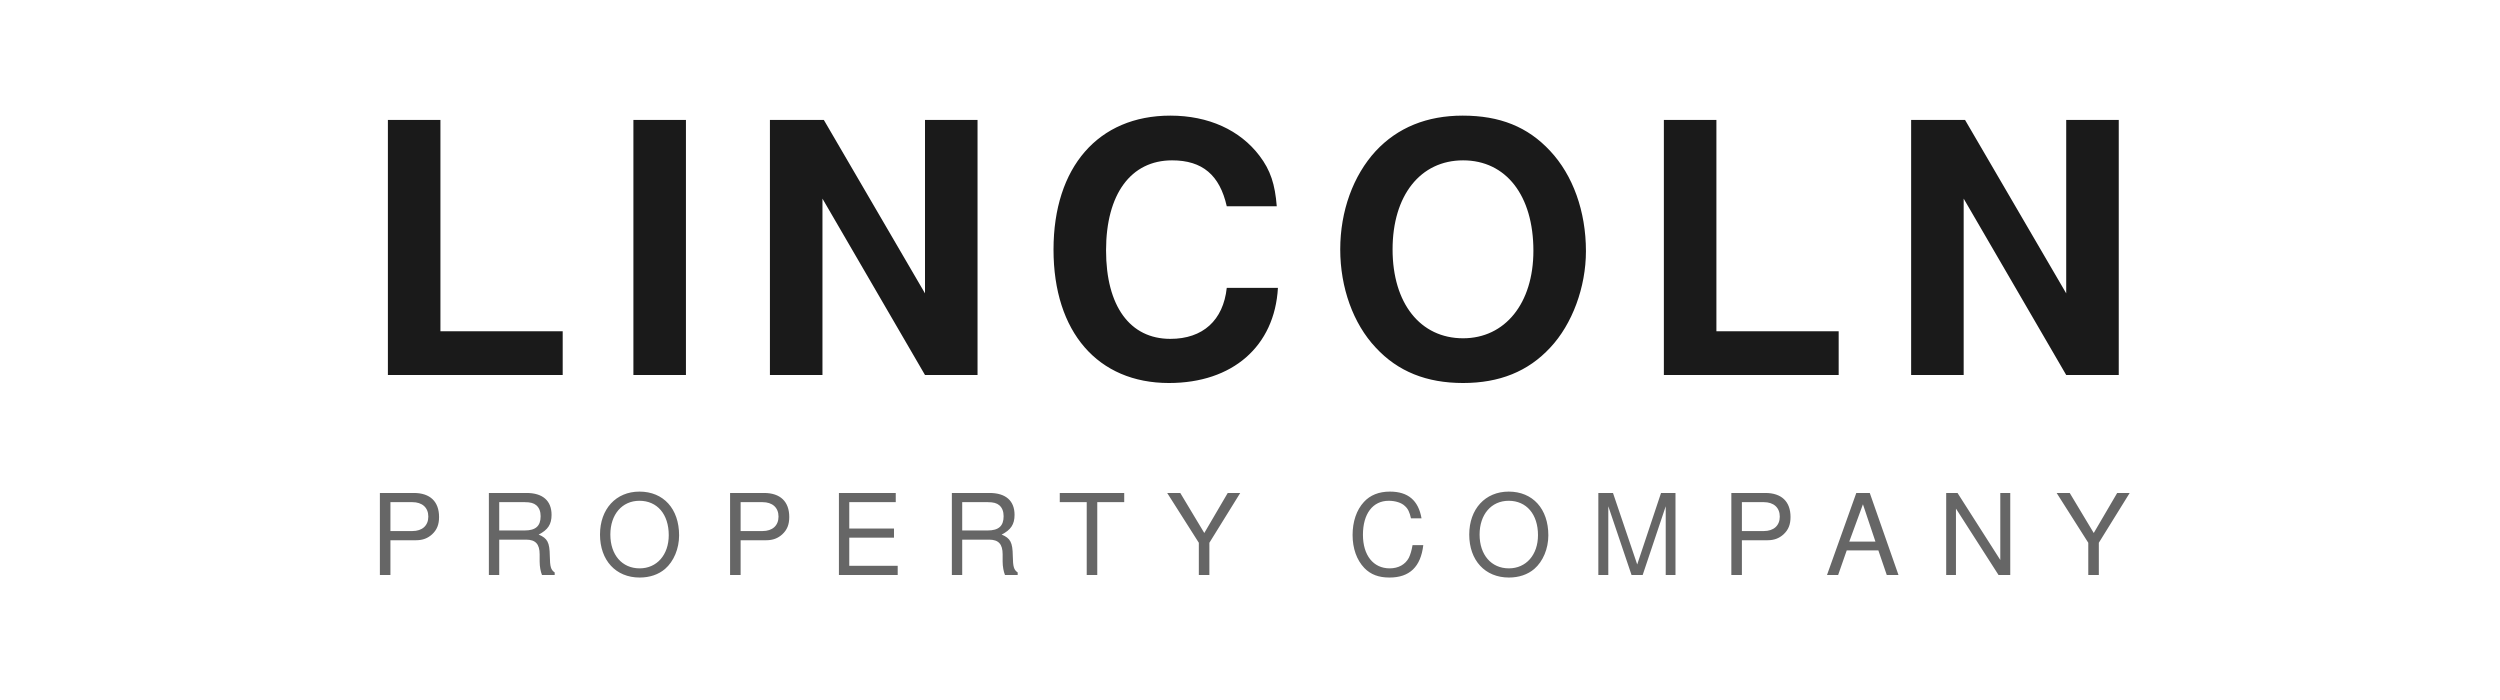
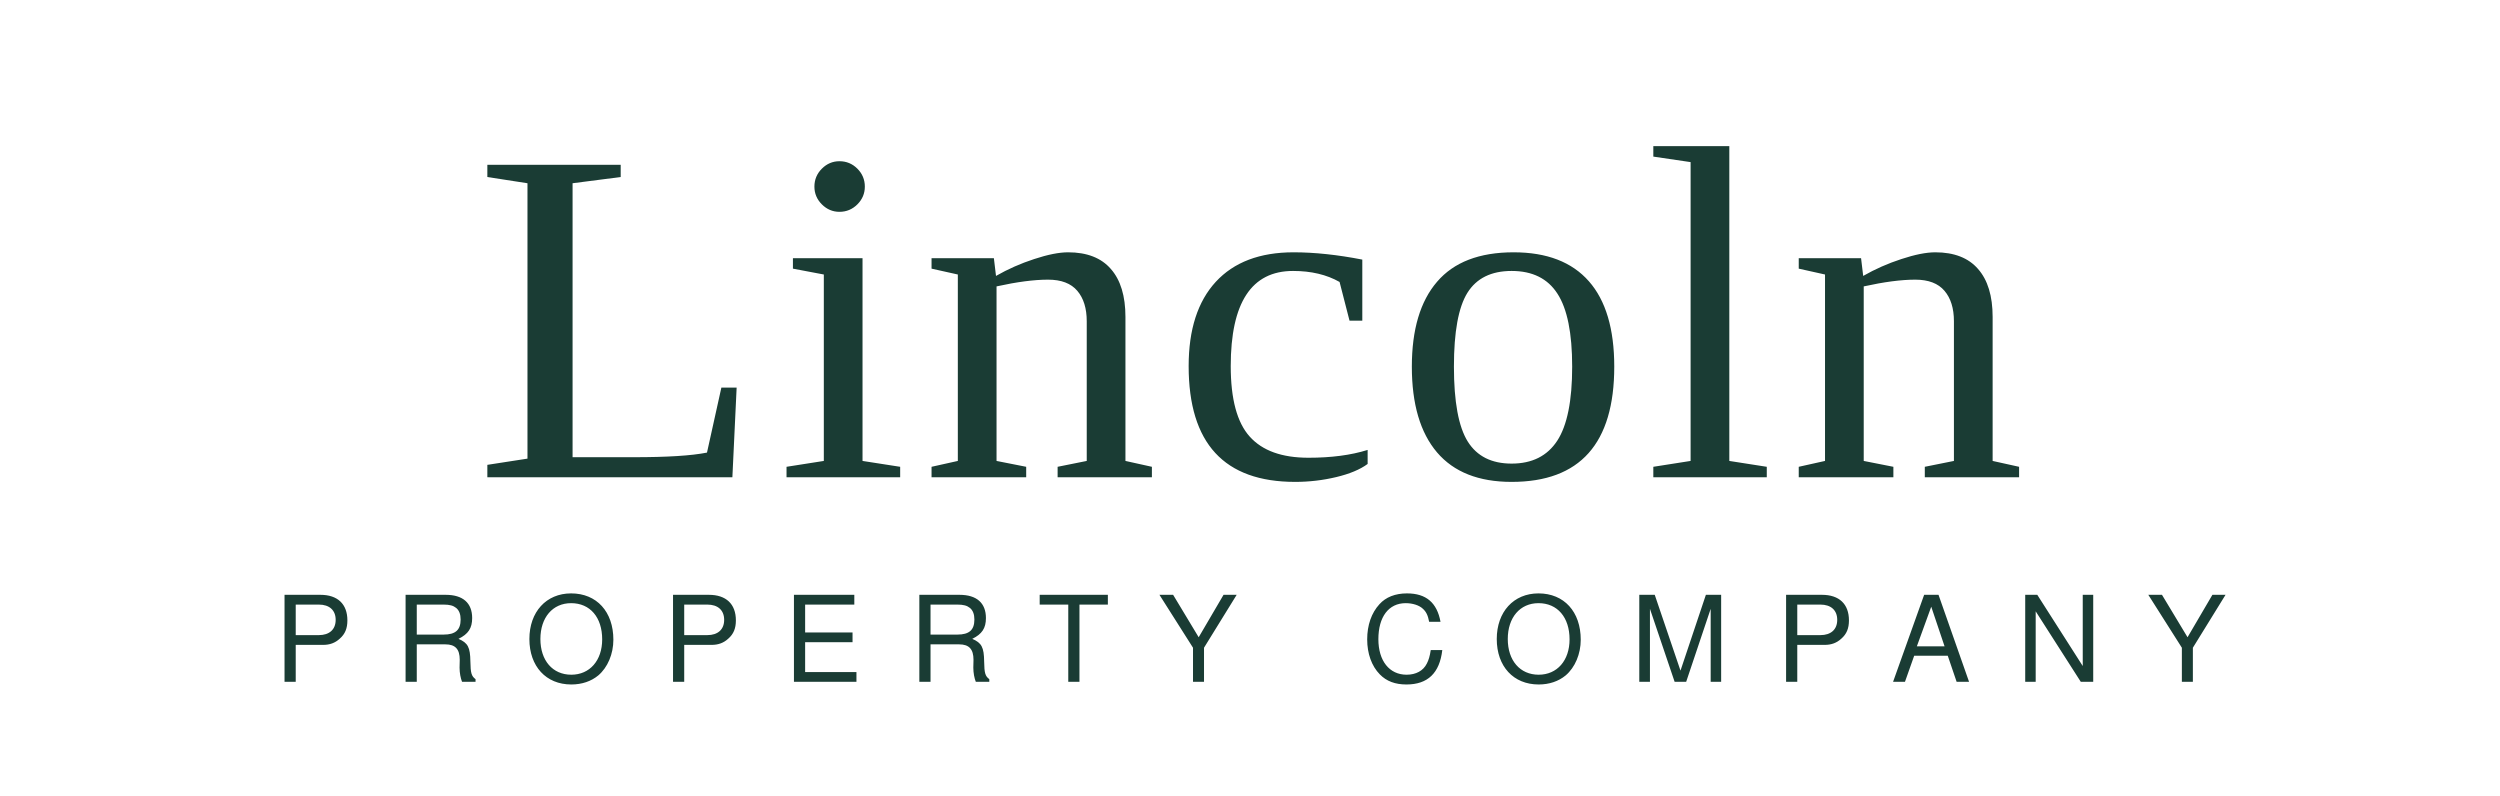
- <svg xmlns="http://www.w3.org/2000/svg" viewBox="0 0 200 56">
-   <text x="100" y="30" font-family="'Helvetica Neue',Helvetica,Arial,sans-serif" font-size="28" fill="#1a1a1a" text-anchor="middle" font-weight="700" letter-spacing="3">LINCOLN</text>
-   <text x="100" y="46" font-family="'Helvetica Neue',Helvetica,Arial,sans-serif" font-size="9" fill="#666" text-anchor="middle" font-weight="500" letter-spacing="3">PROPERTY COMPANY</text>
+ <svg xmlns="http://www.w3.org/2000/svg" viewBox="0 0 220 70">
+   <text x="110" y="42" font-family="Georgia,'Times New Roman',serif" font-size="42" fill="#1A3C34" text-anchor="middle" font-weight="400" letter-spacing="1">Lincoln</text>
+   <text x="110" y="60" font-family="'Helvetica Neue',Helvetica,Arial,sans-serif" font-size="10.5" fill="#1A3C34" text-anchor="middle" font-weight="400" letter-spacing="4">PROPERTY COMPANY</text>
</svg>
